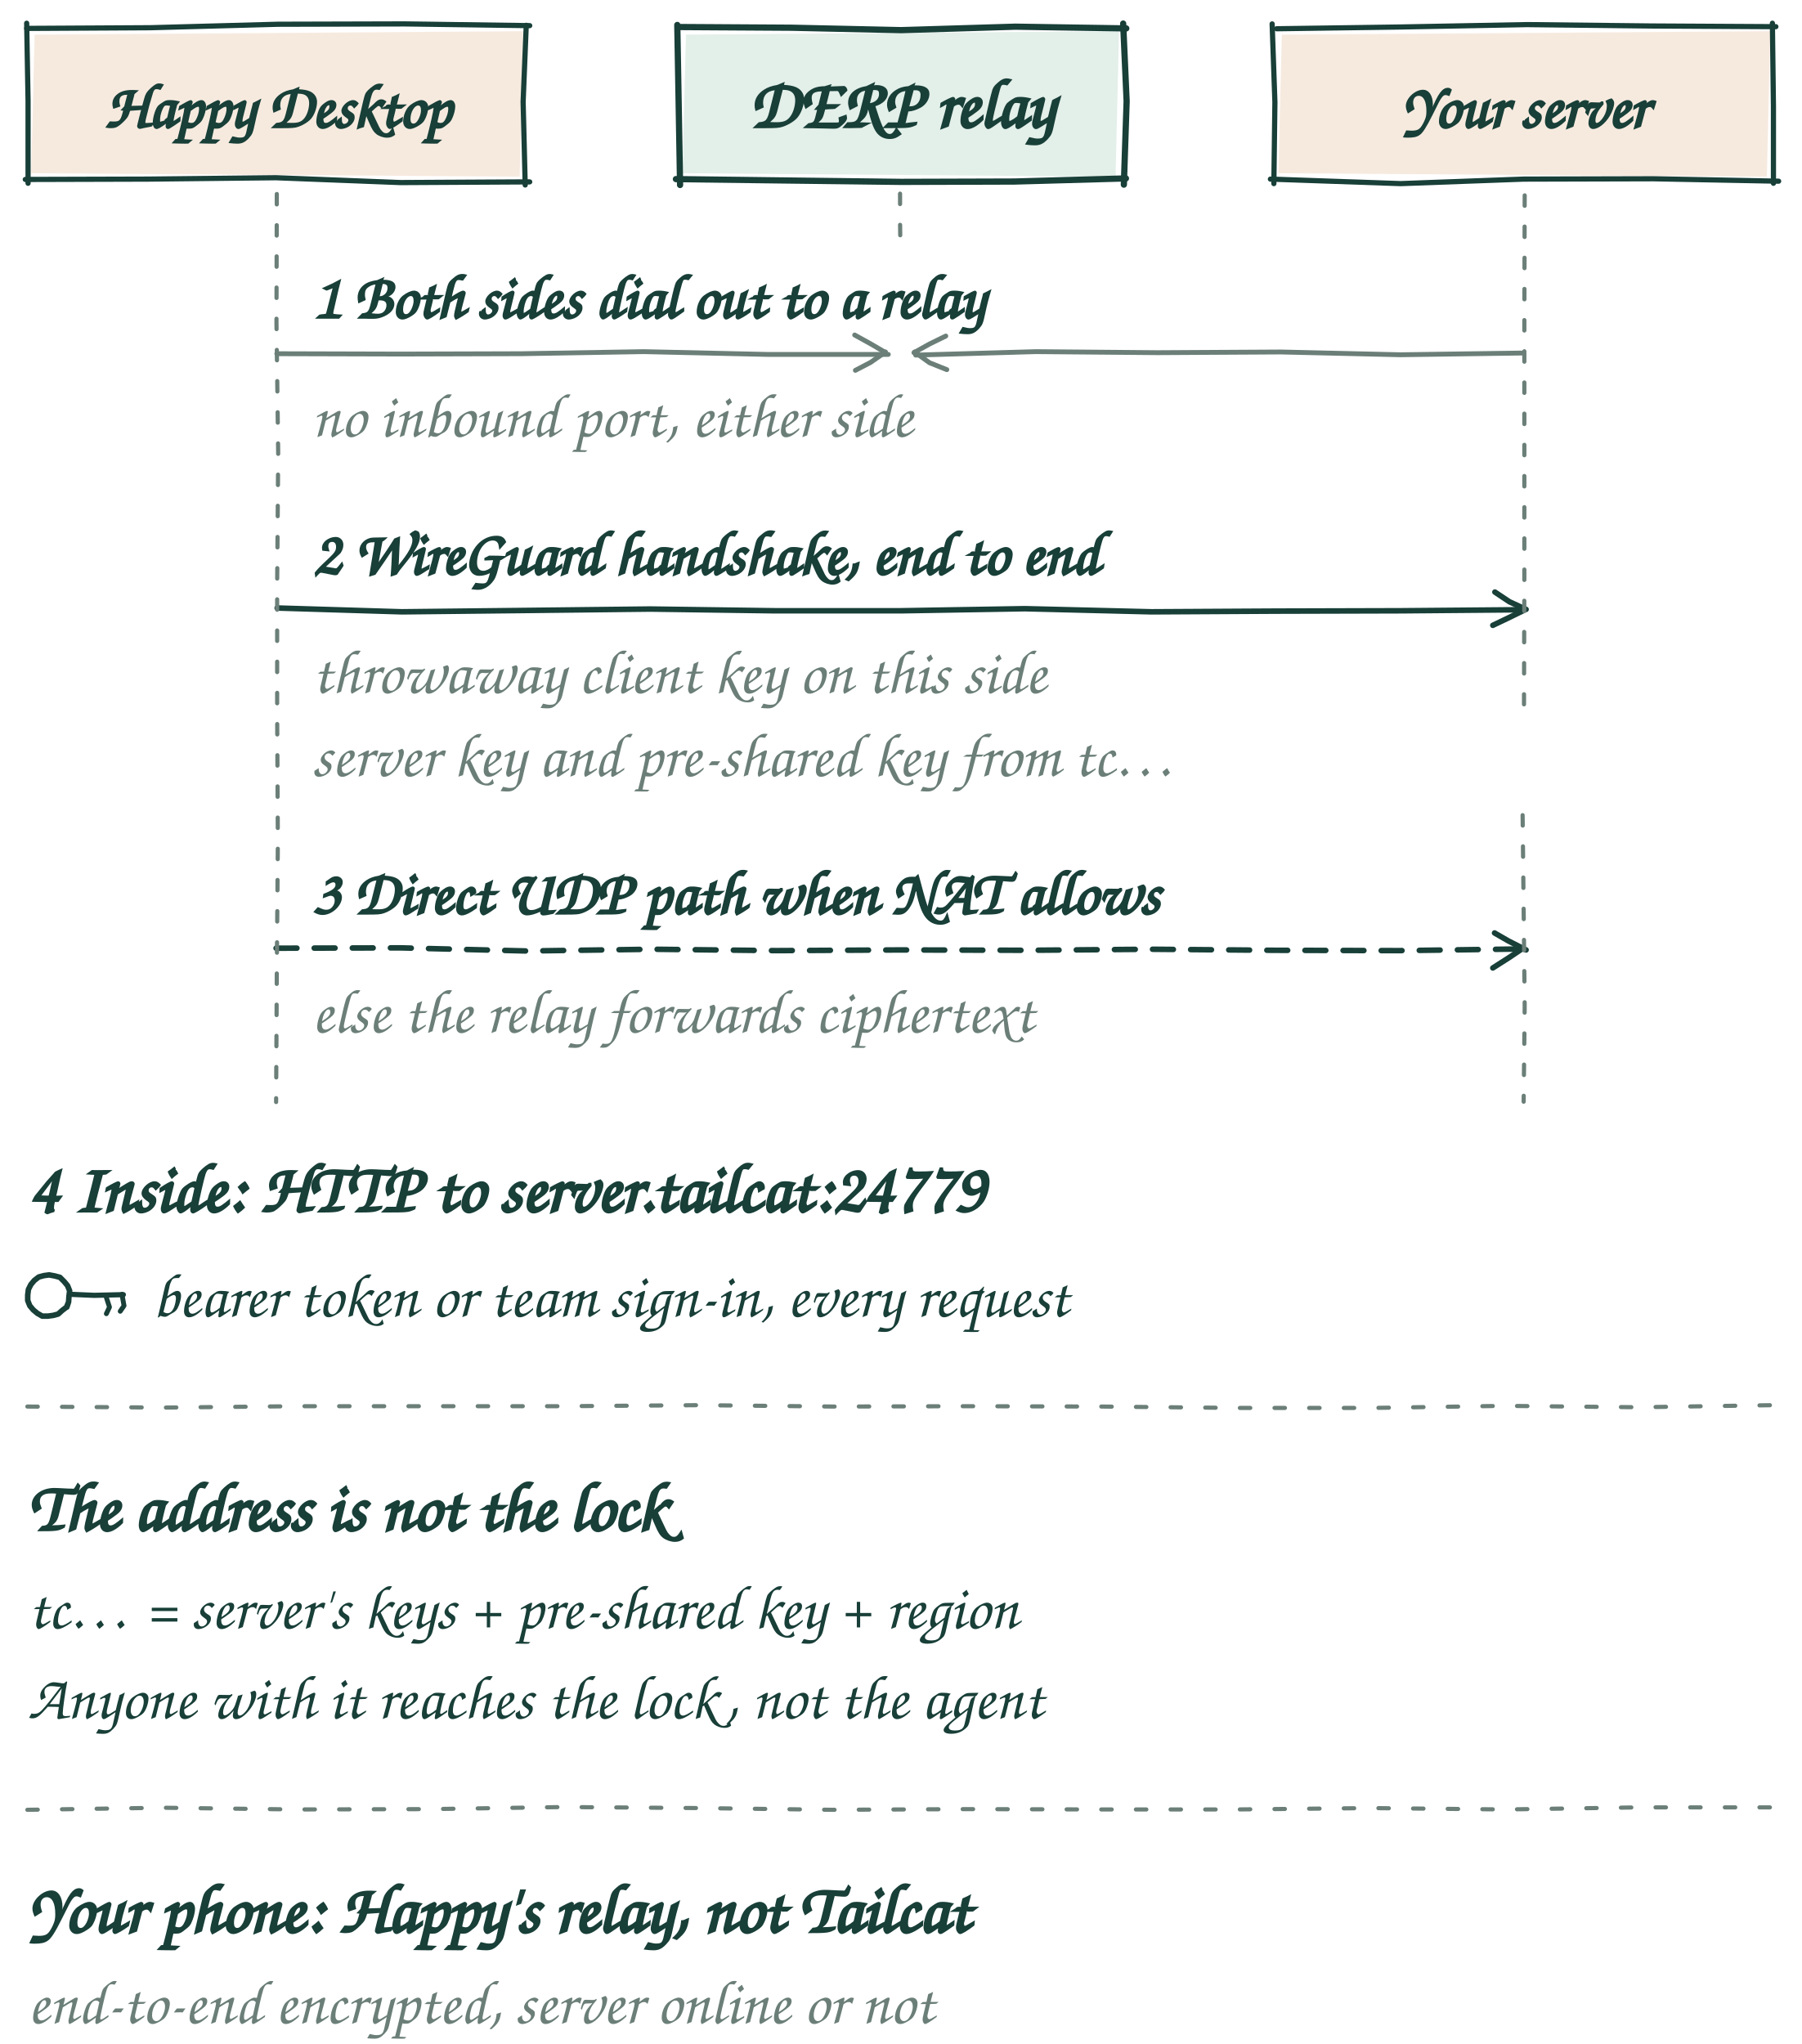
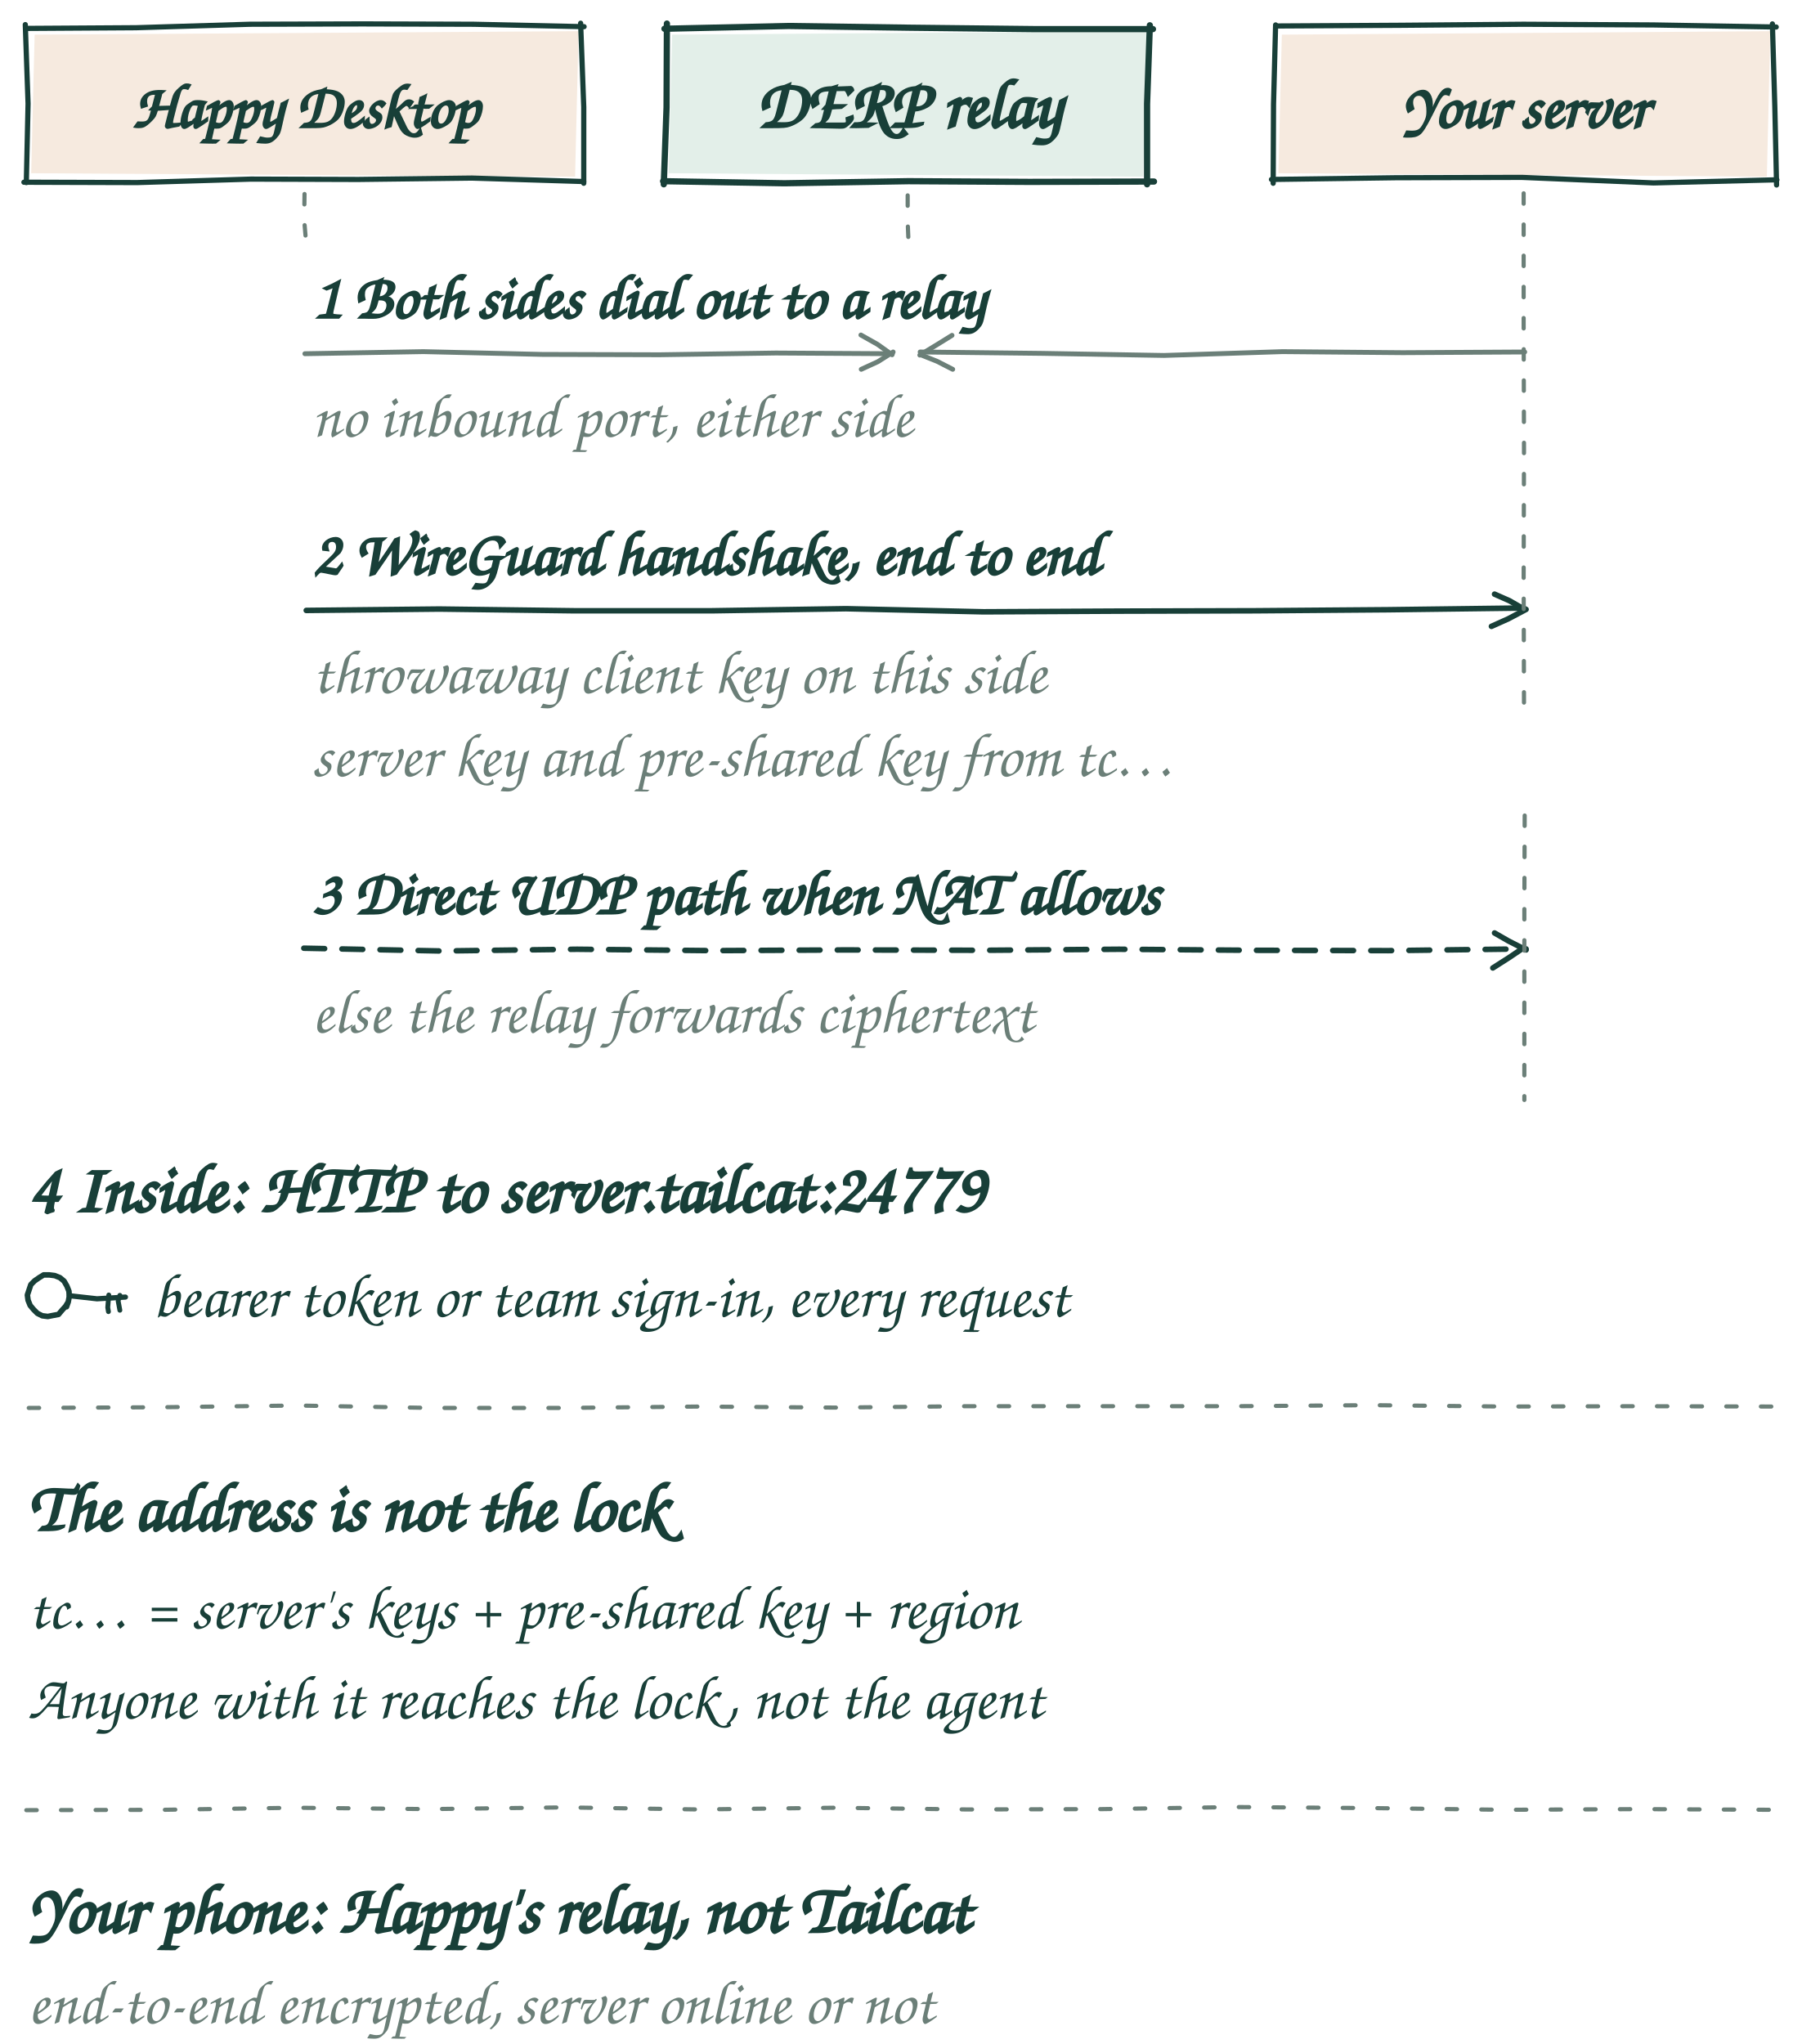
<svg xmlns="http://www.w3.org/2000/svg" width="520" height="590" viewBox="0 0 520 590" font-family="'Shantell Sans', 'Comic Sans MS', 'Chalkboard SE', 'Segoe Print', cursive" role="img">
-   <path d="M10 10 L151 9 L150 51 L9 50 Z" fill="#f6eadf" />
-   <path d="M7.7 8.2 L43.4 8.0 L80.2 7.0 L116.8 6.9 L152.9 7.4" fill="none" stroke="#183f38" stroke-width="1.5" stroke-linecap="round" stroke-linejoin="round" />
-   <path d="M151.9 7.3 L151.0 29.4 L151.6 53.4" fill="none" stroke="#183f38" stroke-width="1.5" stroke-linecap="round" stroke-linejoin="round" />
-   <path d="M152.9 52.5 L115.6 52.7 L79.6 51.3 L42.7 51.7 L7.3 51.8" fill="none" stroke="#183f38" stroke-width="1.5" stroke-linecap="round" stroke-linejoin="round" />
-   <path d="M8.1 52.9 L8.1 29.1 L7.7 6.7" fill="none" stroke="#183f38" stroke-width="1.5" stroke-linecap="round" stroke-linejoin="round" />
-   <text x="80" y="37" font-size="18" font-weight="700" fill="#183f38" text-anchor="middle">Happy Desktop</text>
-   <path d="M198 10 L323 9 L322 51 L197 50 Z" fill="#e3efe9" />
-   <path d="M195.9 7.8 L228.4 8.0 L260.1 8.7 L293.1 7.7 L325.1 8.2" fill="none" stroke="#183f38" stroke-width="1.8" stroke-linecap="round" stroke-linejoin="round" />
-   <path d="M324.2 6.8 L325.2 29.2 L324.4 53.3" fill="none" stroke="#183f38" stroke-width="1.8" stroke-linecap="round" stroke-linejoin="round" />
-   <path d="M325.0 51.5 L292.8 52.4 L260.1 52.5 L227.1 52.1 L195.1 51.7" fill="none" stroke="#183f38" stroke-width="1.8" stroke-linecap="round" stroke-linejoin="round" />
-   <path d="M196.3 53.4 L195.9 30.3 L195.5 7.2" fill="none" stroke="#183f38" stroke-width="1.8" stroke-linecap="round" stroke-linejoin="round" />
-   <text x="260" y="37" font-size="20" font-weight="700" fill="#183f38" text-anchor="middle">DERP relay</text>
+   <path d="M10 10 L167 9 L166 51 L9 50 Z" fill="#f6eadf" />
+   <path d="M7.7 8.2 L39.3 8.0 L72.1 7.0 L104.6 6.9 L136.7 7.0 L168.6 7.7" fill="none" stroke="#183f38" stroke-width="1.5" stroke-linecap="round" stroke-linejoin="round" />
+   <path d="M167.6 6.7 L168.5 30.9 L168.5 52.9" fill="none" stroke="#183f38" stroke-width="1.5" stroke-linecap="round" stroke-linejoin="round" />
+   <path d="M168.5 52.4 L136.2 51.4 L103.4 51.8 L72.4 51.7 L39.6 52.7 L6.9 52.6" fill="none" stroke="#183f38" stroke-width="1.5" stroke-linecap="round" stroke-linejoin="round" />
+   <path d="M7.6 52.7 L8.1 29.9 L7.3 7.1" fill="none" stroke="#183f38" stroke-width="1.5" stroke-linecap="round" stroke-linejoin="round" />
+   <text x="88" y="37" font-size="18" font-weight="700" fill="#183f38" text-anchor="middle">Happy Desktop</text>
+   <path d="M194 10 L331 9 L330 51 L193 50 Z" fill="#e3efe9" />
+   <path d="M191.8 8.3 L227.6 7.5 L262.6 8.0 L298.5 8.4 L332.8 8.4" fill="none" stroke="#183f38" stroke-width="1.8" stroke-linecap="round" stroke-linejoin="round" />
+   <path d="M331.9 7.3 L331.1 30.0 L331.1 53.2" fill="none" stroke="#183f38" stroke-width="1.8" stroke-linecap="round" stroke-linejoin="round" />
+   <path d="M333.1 52.4 L297.1 52.5 L262.2 52.3 L226.4 52.9 L191.4 52.3" fill="none" stroke="#183f38" stroke-width="1.8" stroke-linecap="round" stroke-linejoin="round" />
+   <path d="M191.6 53.2 L192.4 31.0 L192.5 6.8" fill="none" stroke="#183f38" stroke-width="1.8" stroke-linecap="round" stroke-linejoin="round" />
+   <text x="262" y="37" font-size="20" font-weight="700" fill="#183f38" text-anchor="middle">DERP relay</text>
  <path d="M370 10 L511 9 L510 51 L369 50 Z" fill="#f6eadf" />
-   <path d="M368.5 8.3 L403.8 7.8 L440.8 7.1 L476.7 7.5 L512.6 7.7" fill="none" stroke="#183f38" stroke-width="1.5" stroke-linecap="round" stroke-linejoin="round" />
-   <path d="M511.6 6.7 L511.9 30.7 L511.9 52.9" fill="none" stroke="#183f38" stroke-width="1.5" stroke-linecap="round" stroke-linejoin="round" />
-   <path d="M513.4 52.3 L477.2 51.6 L439.8 51.7 L404.3 53.0 L366.7 51.7" fill="none" stroke="#183f38" stroke-width="1.5" stroke-linecap="round" stroke-linejoin="round" />
-   <path d="M367.7 53.0 L368.0 29.5 L367.2 6.9" fill="none" stroke="#183f38" stroke-width="1.5" stroke-linecap="round" stroke-linejoin="round" />
+   <path d="M368.2 7.5 L404.2 7.3 L439.7 7.0 L477.3 7.2 L512.7 7.8" fill="none" stroke="#183f38" stroke-width="1.5" stroke-linecap="round" stroke-linejoin="round" />
+   <path d="M511.6 6.9 L512.3 30.8 L512.8 53.4" fill="none" stroke="#183f38" stroke-width="1.5" stroke-linecap="round" stroke-linejoin="round" />
+   <path d="M512.9 51.9 L477.3 52.8 L439.3 51.2 L403.0 51.3 L367.0 51.8" fill="none" stroke="#183f38" stroke-width="1.5" stroke-linecap="round" stroke-linejoin="round" />
+   <path d="M367.5 52.9 L367.6 30.1 L368.2 7.2" fill="none" stroke="#183f38" stroke-width="1.5" stroke-linecap="round" stroke-linejoin="round" />
  <text x="440" y="37" font-size="18" font-weight="700" fill="#183f38" text-anchor="middle">Your server</text>
  <text x="90" y="92" font-size="18" font-weight="700" fill="#183f38">1  Both sides dial out to a relay</text>
-   <path d="M79.9 102.1 L115.7 102.2 L150.4 102.1 L185.8 101.5 L221.3 102.3 L256.4 102.3" fill="none" stroke="#6b7f78" stroke-width="1.4" stroke-linecap="round" stroke-linejoin="round" />
-   <path d="M246.9 106.9 L251.3 104.6 L255.6 101.6" fill="none" stroke="#6b7f78" stroke-width="1.4" stroke-linecap="round" stroke-linejoin="round" />
-   <path d="M246.7 96.7 L251.4 99.3 L255.5 101.7" fill="none" stroke="#6b7f78" stroke-width="1.4" stroke-linecap="round" stroke-linejoin="round" />
-   <path d="M439.6 101.9 L404.2 102.4 L369.7 101.6 L334.1 101.8 L299.0 101.5 L264.3 102.5" fill="none" stroke="#6b7f78" stroke-width="1.4" stroke-linecap="round" stroke-linejoin="round" />
-   <path d="M273.0 97.0 L268.3 99.3 L263.8 101.8" fill="none" stroke="#6b7f78" stroke-width="1.4" stroke-linecap="round" stroke-linejoin="round" />
-   <path d="M273.3 106.7 L268.3 104.7 L264.0 101.6" fill="none" stroke="#6b7f78" stroke-width="1.4" stroke-linecap="round" stroke-linejoin="round" />
+   <path d="M88.0 102.1 L122.2 101.5 L156.5 102.3 L190.4 102.4 L223.9 101.9 L257.6 102.1" fill="none" stroke="#6b7f78" stroke-width="1.4" stroke-linecap="round" stroke-linejoin="round" />
+   <path d="M248.6 106.6 L253.4 104.4 L257.8 101.6" fill="none" stroke="#6b7f78" stroke-width="1.4" stroke-linecap="round" stroke-linejoin="round" />
+   <path d="M248.5 96.7 L253.3 99.4 L257.5 102.4" fill="none" stroke="#6b7f78" stroke-width="1.4" stroke-linecap="round" stroke-linejoin="round" />
+   <path d="M440.1 101.6 L404.9 101.8 L370.2 101.5 L336.0 102.6 L300.8 102.0 L265.6 101.6" fill="none" stroke="#6b7f78" stroke-width="1.4" stroke-linecap="round" stroke-linejoin="round" />
+   <path d="M274.8 96.8 L270.6 99.4 L265.5 102.5" fill="none" stroke="#6b7f78" stroke-width="1.4" stroke-linecap="round" stroke-linejoin="round" />
+   <path d="M275.0 106.6 L270.5 104.3 L266.0 102.5" fill="none" stroke="#6b7f78" stroke-width="1.4" stroke-linecap="round" stroke-linejoin="round" />
  <text x="90" y="126" font-size="18" font-weight="400" fill="#6b7f78">no inbound port, either side</text>
  <text x="90" y="166" font-size="18" font-weight="700" fill="#183f38">2  WireGuard handshake, end to end</text>
-   <path d="M80.0 175.5 L116.0 176.6 L152.4 176.2 L187.7 175.8 L223.6 176.3 L260.0 176.3 L295.8 175.7 L332.4 176.6 L368.4 176.4 L404.4 176.3 L439.7 176.0" fill="none" stroke="#183f38" stroke-width="1.6" stroke-linecap="round" stroke-linejoin="round" />
-   <path d="M430.9 180.5 L435.3 178.4 L439.8 176.2" fill="none" stroke="#183f38" stroke-width="1.6" stroke-linecap="round" stroke-linejoin="round" />
-   <path d="M431.5 170.9 L435.7 173.7 L440.5 175.9" fill="none" stroke="#183f38" stroke-width="1.6" stroke-linecap="round" stroke-linejoin="round" />
+   <path d="M88.4 176.2 L126.8 175.8 L165.8 176.3 L205.4 176.3 L244.2 175.7 L283.9 176.6 L323.1 176.4 L362.2 176.3 L400.6 176.0 L439.9 175.5" fill="none" stroke="#183f38" stroke-width="1.6" stroke-linecap="round" stroke-linejoin="round" />
+   <path d="M430.5 180.8 L435.4 178.6 L440.5 175.9" fill="none" stroke="#183f38" stroke-width="1.6" stroke-linecap="round" stroke-linejoin="round" />
+   <path d="M431.4 171.5 L435.7 173.4 L439.7 175.7" fill="none" stroke="#183f38" stroke-width="1.6" stroke-linecap="round" stroke-linejoin="round" />
  <text x="90" y="200" font-size="18" font-weight="400" fill="#6b7f78">throwaway client key on this side</text>
  <text x="90" y="224" font-size="18" font-weight="400" fill="#6b7f78">server key and pre-shared key from tc…</text>
  <text x="90" y="264" font-size="18" font-weight="700" fill="#183f38">3  Direct UDP path when NAT allows</text>
-   <path d="M79.7 273.7 L115.6 273.6 L152.1 274.5 L188.4 274.0 L224.2 274.4 L259.5 274.2 L296.5 274.3 L332.3 274.0 L367.6 274.3 L403.8 274.4 L440.5 273.9" fill="none" stroke="#183f38" stroke-width="1.6" stroke-linecap="round" stroke-linejoin="round" stroke-dasharray="6 5" />
+   <path d="M87.7 273.7 L127.3 274.5 L166.6 274.0 L205.5 274.4 L243.9 274.2 L284.0 274.3 L323.0 274.0 L361.4 274.3 L400.7 274.4 L440.5 273.9" fill="none" stroke="#183f38" stroke-width="1.6" stroke-linecap="round" stroke-linejoin="round" stroke-dasharray="6 5" />
  <path d="M430.9 279.4 L435.6 276.4 L439.6 273.7" fill="none" stroke="#183f38" stroke-width="1.6" stroke-linecap="round" stroke-linejoin="round" />
  <path d="M431.4 269.3 L435.4 271.6 L440.5 274.2" fill="none" stroke="#183f38" stroke-width="1.6" stroke-linecap="round" stroke-linejoin="round" />
  <text x="90" y="298" font-size="18" font-weight="400" fill="#6b7f78">else the relay forwards ciphertext</text>
-   <path d="M79.9 56.0 L79.8 93.1 L80.3 130.9 L80.0 168.5 L80.0 205.9 L80.2 243.0 L79.9 280.4 L79.7 318.1" fill="none" stroke="#6b7f78" stroke-width="1.2" stroke-linecap="round" stroke-linejoin="round" stroke-dasharray="3 6" />
-   <path d="M259.8 55.9 L259.8 64.0 L259.9 71.6" fill="none" stroke="#6b7f78" stroke-width="1.2" stroke-linecap="round" stroke-linejoin="round" stroke-dasharray="3 6" />
-   <path d="M440.1 56.4 L440.0 93.2 L440.0 129.8 L440.0 166.4 L439.9 203.3" fill="none" stroke="#6b7f78" stroke-width="1.2" stroke-linecap="round" stroke-linejoin="round" stroke-dasharray="3 6" />
-   <path d="M439.5 235.3 L439.8 262.7 L440.1 290.4 L439.8 318.0" fill="none" stroke="#6b7f78" stroke-width="1.2" stroke-linecap="round" stroke-linejoin="round" stroke-dasharray="3 6" />
+   <path d="M87.9 56.0 L87.8 63.5 L88.5 71.7" fill="none" stroke="#6b7f78" stroke-width="1.2" stroke-linecap="round" stroke-linejoin="round" stroke-dasharray="3 6" />
+   <path d="M262.0 56.4 L262.0 64.0 L262.3 71.3" fill="none" stroke="#6b7f78" stroke-width="1.2" stroke-linecap="round" stroke-linejoin="round" stroke-dasharray="3 6" />
+   <path d="M439.8 55.8 L439.8 93.0 L439.9 129.8 L439.8 166.9 L439.9 203.6" fill="none" stroke="#6b7f78" stroke-width="1.2" stroke-linecap="round" stroke-linejoin="round" stroke-dasharray="3 6" />
+   <path d="M440.1 235.4 L440.0 262.9 L440.0 290.4 L440.0 317.5" fill="none" stroke="#6b7f78" stroke-width="1.2" stroke-linecap="round" stroke-linejoin="round" stroke-dasharray="3 6" />
  <text x="8" y="350" font-size="20" font-weight="700" fill="#183f38">4  Inside: HTTP to server.tailcat:24779</text>
-   <path d="M19.8 375.8 L19.2 377.3 L17.9 378.3 L16.8 379.3 L15.3 379.7 L13.8 379.9 L12.2 379.9 L10.8 379.1 L9.6 378.1 L8.6 376.9 L8.0 375.4 L8.0 373.8 L8.2 372.2 L8.9 370.8 L9.9 369.6 L11.2 368.6 L12.7 368.2 L14.2 368.0 L15.8 368.3 L17.3 368.7 L18.5 369.9 L19.5 371.1 L20.1 372.6 L19.9 374.2 L19.8 375.8 L19.3 377.3" fill="none" stroke="#183f38" stroke-width="1.6" stroke-linecap="round" stroke-linejoin="round" />
-   <path d="M20.3 373.6 L27.2 373.9 L35.6 373.7" fill="none" stroke="#183f38" stroke-width="1.5" stroke-linecap="round" stroke-linejoin="round" />
-   <path d="M30.6 374.2 L31.6 377.3 L30.7 379.2" fill="none" stroke="#183f38" stroke-width="1.4" stroke-linecap="round" stroke-linejoin="round" />
-   <path d="M35.2 373.6 L35.8 376.9 L34.7 378.5" fill="none" stroke="#183f38" stroke-width="1.4" stroke-linecap="round" stroke-linejoin="round" />
+   <path d="M19.7 375.8 L18.9 377.1 L17.9 378.2 L16.9 379.4 L15.3 379.7 L13.8 380.0 L12.2 379.8 L10.8 379.1 L9.7 378.0 L8.7 376.8 L8.1 375.3 L7.9 373.8 L8.4 372.3 L8.9 370.8 L10.0 369.7 L11.3 368.8 L12.6 368.0 L14.2 368.0 L15.8 368.2 L17.3 368.8 L18.5 369.8 L19.3 371.2 L19.9 372.7 L20.0 374.2 L19.7 375.8 L19.2 377.2" fill="none" stroke="#183f38" stroke-width="1.6" stroke-linecap="round" stroke-linejoin="round" />
+   <path d="M20.0 374.0 L28.0 374.9 L36.2 374.4" fill="none" stroke="#183f38" stroke-width="1.5" stroke-linecap="round" stroke-linejoin="round" />
+   <path d="M31.4 373.8 L31.1 377.4 L31.3 378.6" fill="none" stroke="#183f38" stroke-width="1.4" stroke-linecap="round" stroke-linejoin="round" />
+   <path d="M34.6 373.9 L34.1 375.5 L34.6 378.2" fill="none" stroke="#183f38" stroke-width="1.4" stroke-linecap="round" stroke-linejoin="round" />
  <text x="44" y="380" font-size="18" font-weight="400" fill="#183f38">bearer token or team sign-in, every request</text>
-   <path d="M7.9 406.0 L47.2 406.3 L85.3 405.9 L124.3 405.9 L162.8 405.9 L202.0 405.6 L240.7 406.0 L279.0 405.9 L318.3 406.0 L356.6 406.4 L395.9 406.4 L434.1 405.8 L472.9 406.2 L511.8 405.6" fill="none" stroke="#6b7f78" stroke-width="1.2" stroke-linecap="round" stroke-linejoin="round" stroke-dasharray="3 7" />
+   <path d="M8.3 406.4 L46.5 406.2 L85.7 405.7 L124.6 406.4 L162.9 406.4 L201.8 406.0 L241.0 406.3 L279.1 405.9 L318.2 405.9 L356.7 405.9 L395.9 405.6 L434.5 406.0 L472.8 405.9 L512.1 406.0" fill="none" stroke="#6b7f78" stroke-width="1.2" stroke-linecap="round" stroke-linejoin="round" stroke-dasharray="3 7" />
  <text x="8" y="442" font-size="20" font-weight="700" fill="#183f38">The address is not the lock</text>
  <text x="8" y="470" font-size="18" font-weight="400" fill="#183f38">tc… = server's keys + pre-shared key + region</text>
  <text x="8" y="496" font-size="18" font-weight="400" fill="#183f38">Anyone with it reaches the lock, not the agent</text>
-   <path d="M7.9 522.4 L47.0 521.8 L85.3 522.3 L124.4 522.2 L162.7 521.6 L202.0 521.9 L240.3 522.4 L279.5 522.2 L317.8 522.3 L356.6 522.3 L395.7 521.9 L434.5 522.3 L473.0 521.7 L512.0 521.7" fill="none" stroke="#6b7f78" stroke-width="1.2" stroke-linecap="round" stroke-linejoin="round" stroke-dasharray="3 7" />
+   <path d="M7.6 522.5 L47.0 522.4 L85.2 521.8 L123.9 522.2 L162.9 521.7 L201.8 522.3 L240.9 521.8 L279.1 522.3 L318.2 522.2 L356.6 521.6 L395.8 521.9 L434.1 522.4 L473.3 522.2 L511.6 522.4" fill="none" stroke="#6b7f78" stroke-width="1.2" stroke-linecap="round" stroke-linejoin="round" stroke-dasharray="3 7" />
  <text x="8" y="558" font-size="20" font-weight="700" fill="#183f38">Your phone: Happy's relay, not Tailcat</text>
  <text x="8" y="584" font-size="18" font-weight="400" fill="#6b7f78">end-to-end encrypted, server online or not</text>
</svg>
